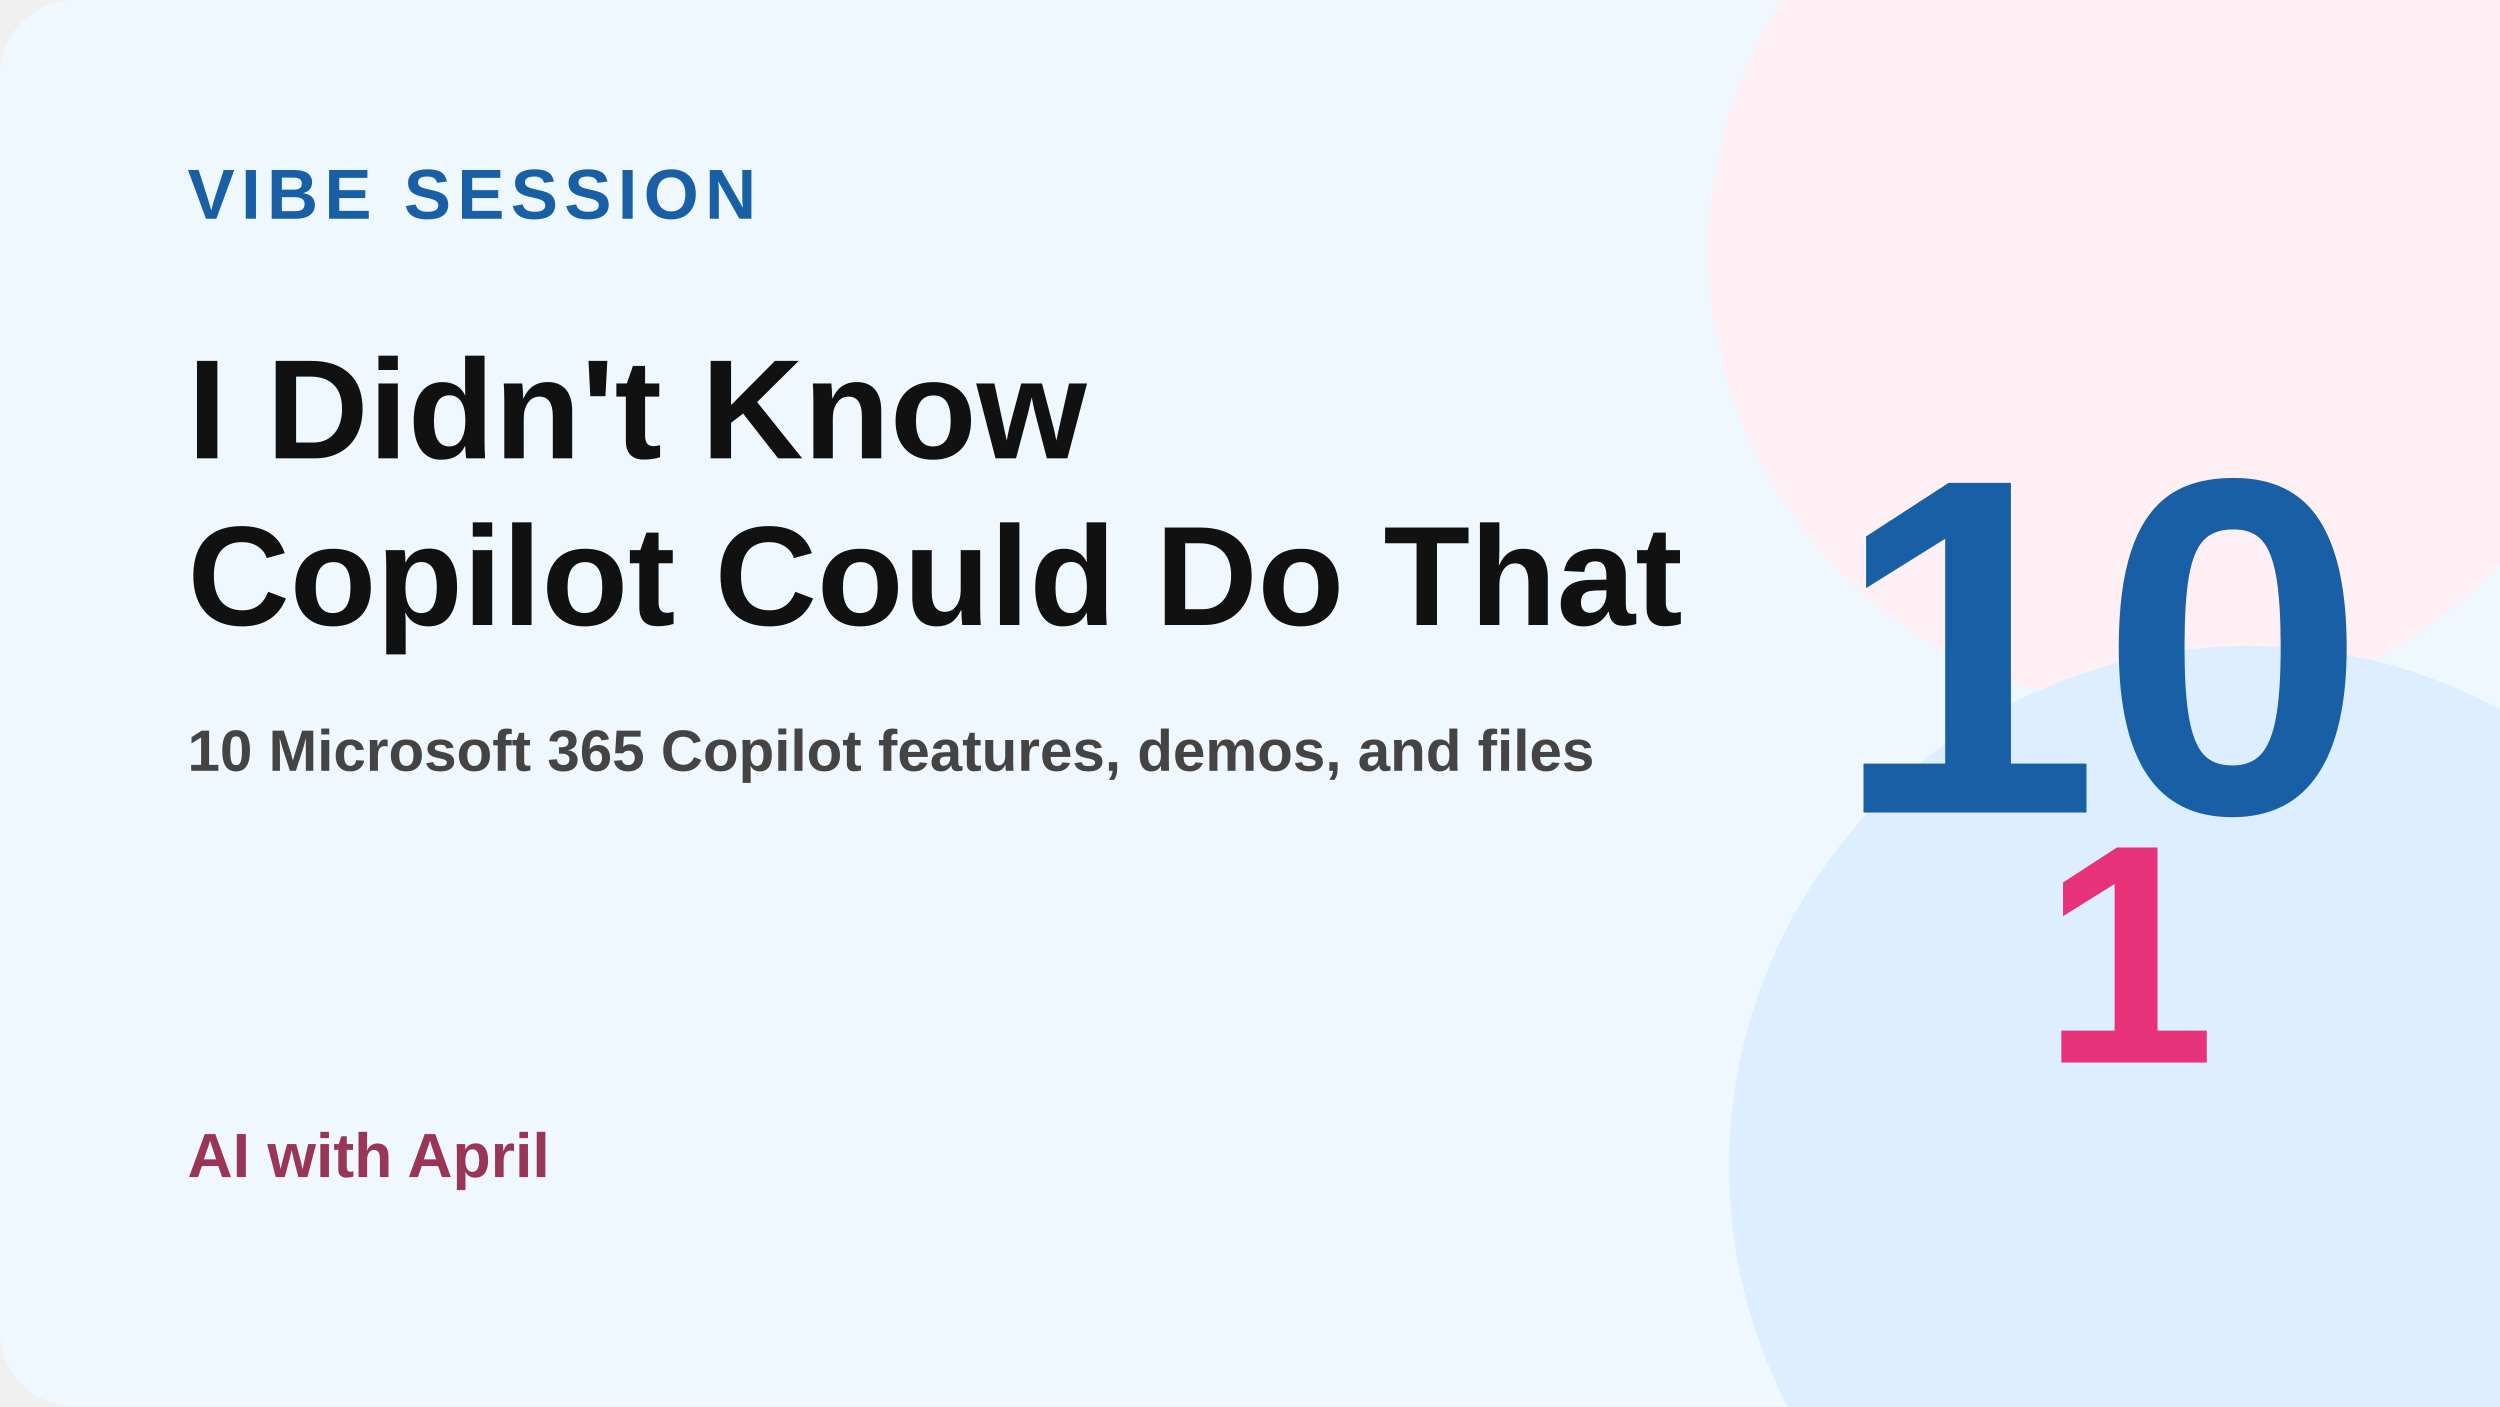
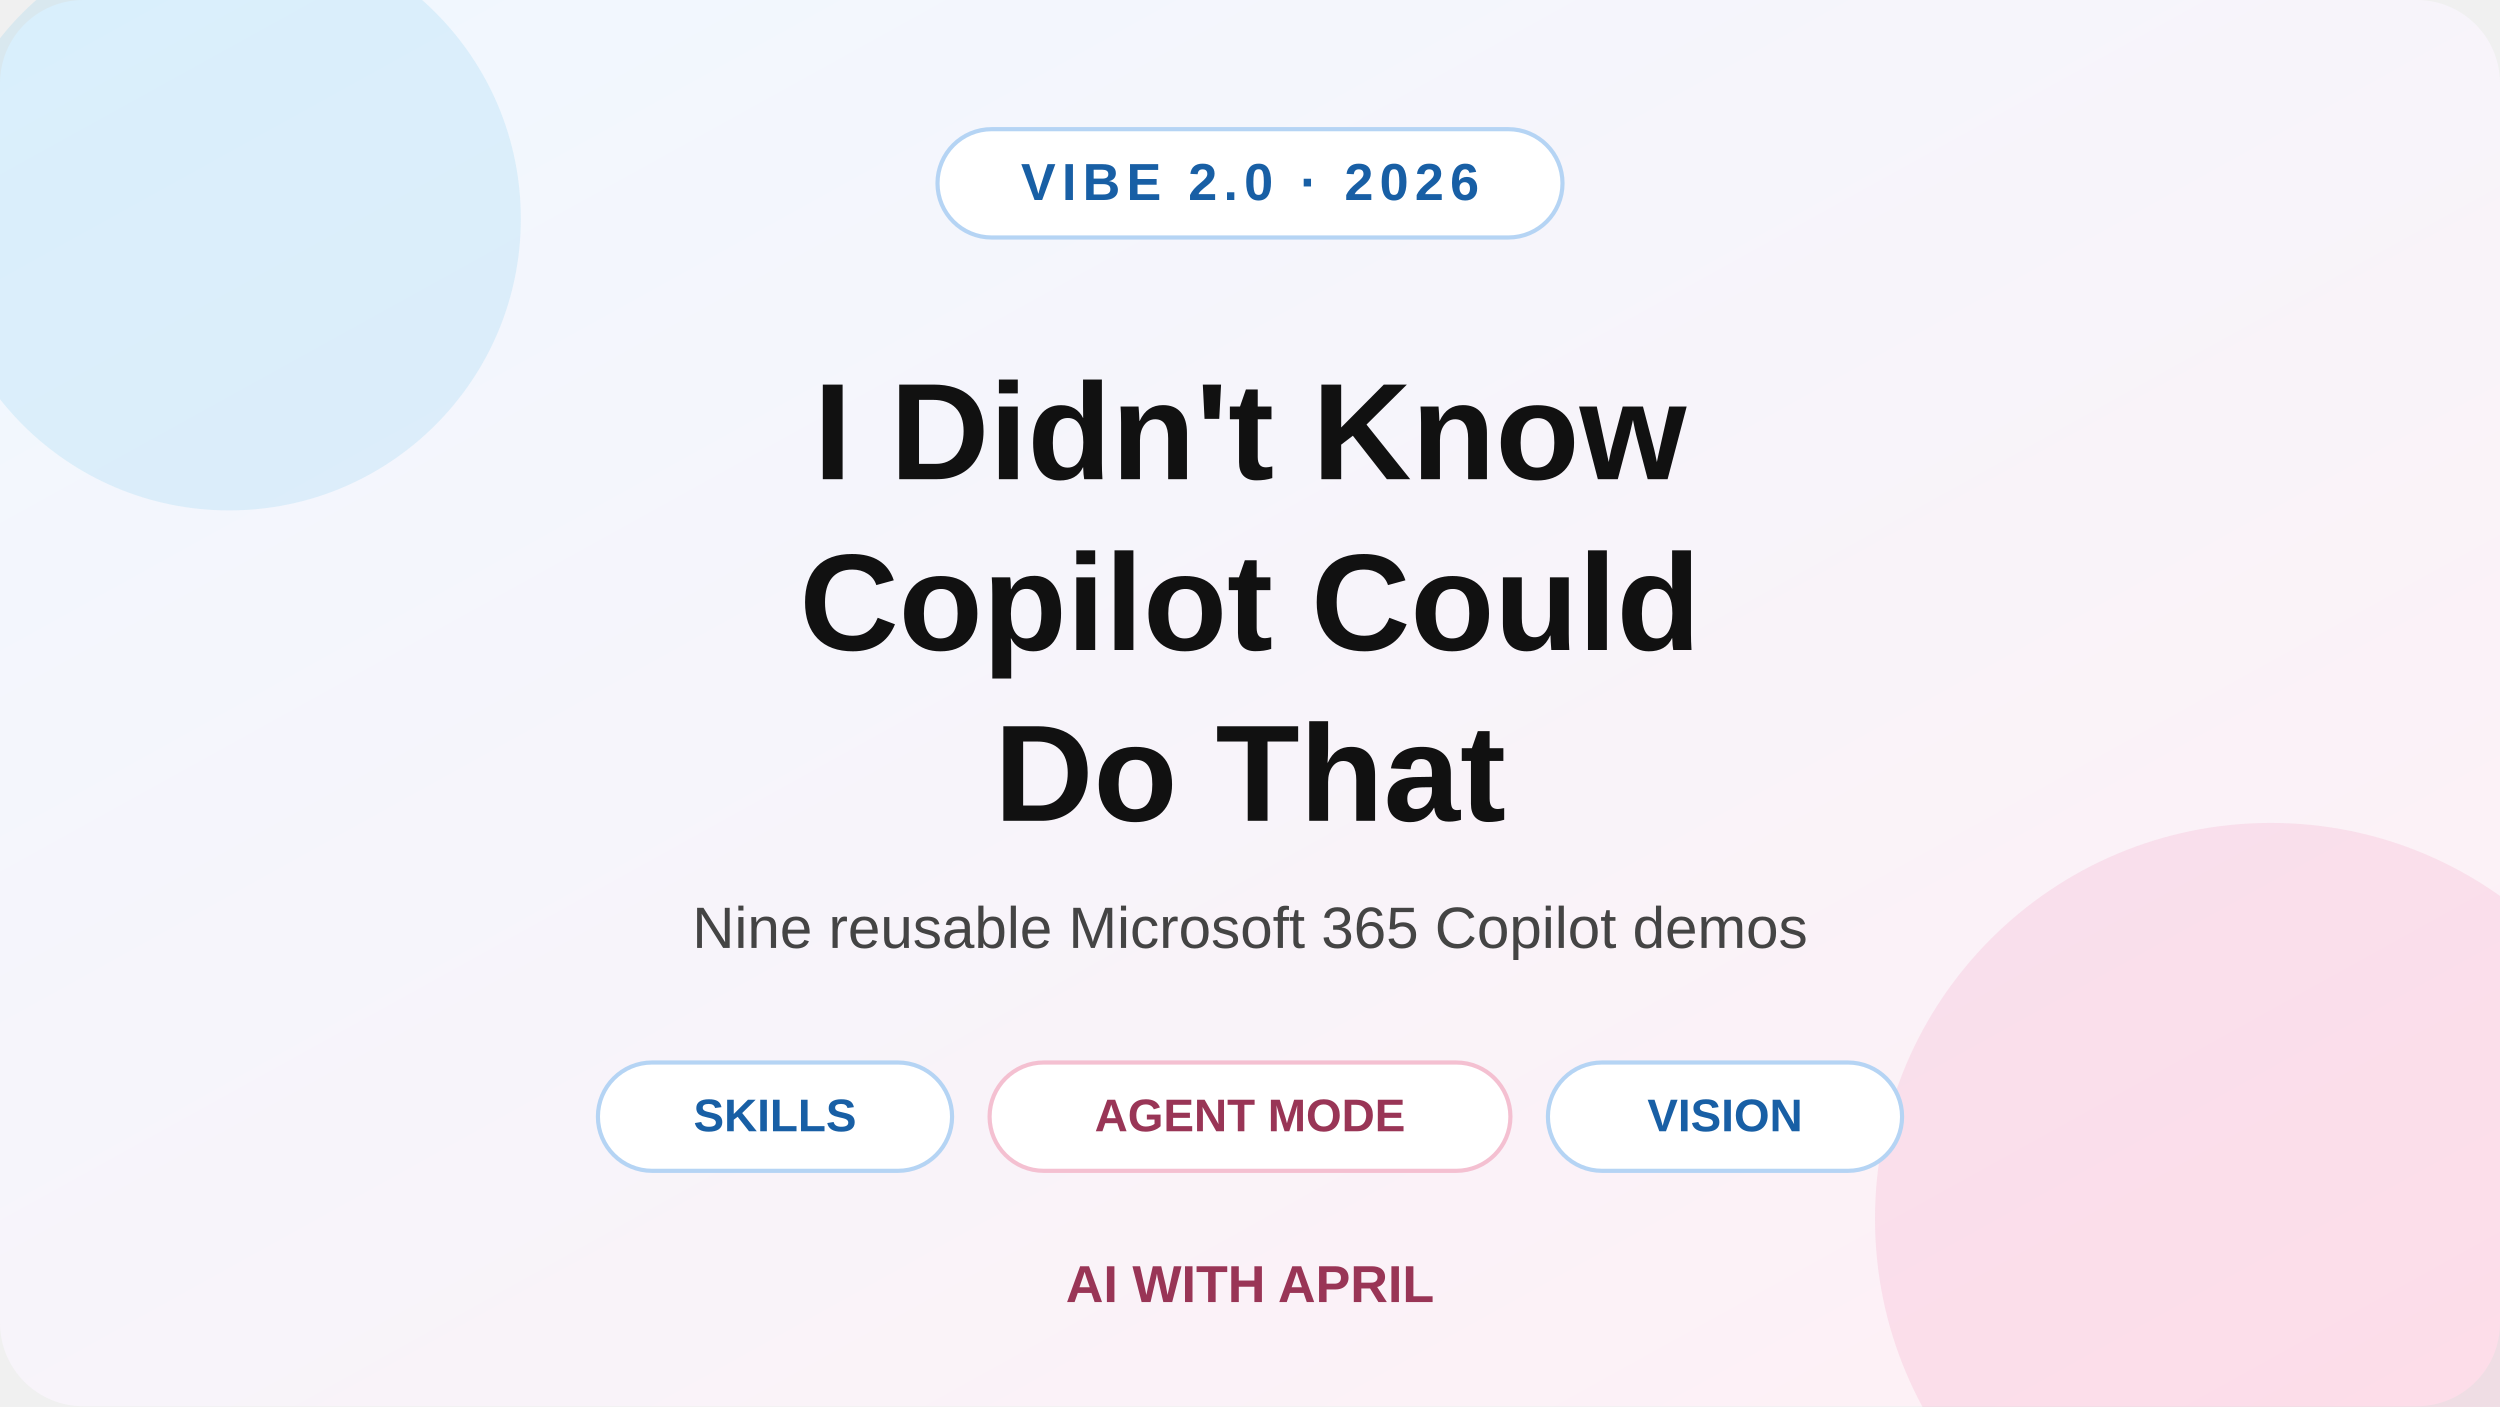
<svg xmlns="http://www.w3.org/2000/svg" viewBox="0 0 1200 675" role="img" aria-labelledby="title desc">
-   <rect width="1200" height="675" rx="36" fill="#f0f8ff" />
-   <circle cx="1040" cy="120" r="220" fill="#fff0f5" />
-   <circle cx="1080" cy="560" r="250" fill="#dceeff" />
-   <g font-family="Arial, sans-serif" font-weight="700">
-     <text x="90" y="105" font-size="34" fill="#185fa5" letter-spacing="3">VIBE SESSION</text>
-     <text x="90" y="220" font-size="68" fill="#111111">I Didn't Know</text>
-     <text x="90" y="300" font-size="68" fill="#111111">Copilot Could Do That</text>
-     <text x="90" y="370" font-size="28" fill="#444444">10 Microsoft 365 Copilot features, demos, and files</text>
-     <text x="90" y="565" font-size="30" fill="#993556">AI with April</text>
-     <text x="880" y="390" font-size="230" fill="#185fa5">10</text>
-     <text x="980" y="510" font-size="150" fill="#e8327a">1</text>
+   <defs>
+     <linearGradient id="bg" x1="0" y1="0" x2="1" y2="1">
+       <stop offset="0" stop-color="#f0f8ff" />
+       <stop offset="1" stop-color="#fff0f5" />
+     </linearGradient>
+   </defs>
+   <rect width="1200" height="675" rx="40" fill="url(#bg)" />
+   <circle cx="110" cy="105" r="140" fill="#29abe2" opacity=".12" />
+   <circle cx="1090" cy="585" r="190" fill="#e8327a" opacity=".10" />
+   <rect x="450" y="62" width="300" height="52" rx="26" fill="#ffffff" stroke="#b5d4f4" stroke-width="2" />
+   <text x="600" y="96" text-anchor="middle" font-family="Arial, sans-serif" font-size="25" font-weight="700" fill="#185fa5" letter-spacing="3">VIBE 2.0 · 2026</text>
+   <g text-anchor="middle" font-family="Arial, sans-serif" font-weight="700" fill="#111111">
+     <text x="600" y="230" font-size="66">I Didn't Know</text>
+     <text x="600" y="312" font-size="66">Copilot Could</text>
+     <text x="600" y="394" font-size="66">Do That</text>
  </g>
+   <text x="600" y="455" text-anchor="middle" font-family="Arial, sans-serif" font-size="28" fill="#444444">Nine reusable Microsoft 365 Copilot demos</text>
+   <g font-family="Arial, sans-serif" font-size="22" font-weight="700">
+     <rect x="287" y="510" width="170" height="52" rx="26" fill="#ffffff" stroke="#b5d4f4" stroke-width="2" />
+     <text x="372" y="543" text-anchor="middle" fill="#185fa5">SKILLS</text>
+     <rect x="475" y="510" width="250" height="52" rx="26" fill="#ffffff" stroke="#f4c0d1" stroke-width="2" />
+     <text x="600" y="543" text-anchor="middle" fill="#993556">AGENT MODE</text>
+     <rect x="743" y="510" width="170" height="52" rx="26" fill="#ffffff" stroke="#b5d4f4" stroke-width="2" />
+     <text x="828" y="543" text-anchor="middle" fill="#185fa5">VISION</text>
+   </g>
+   <text x="600" y="625" text-anchor="middle" font-family="Arial, sans-serif" font-size="25" font-weight="700" fill="#993556">AI WITH APRIL</text>
</svg>
